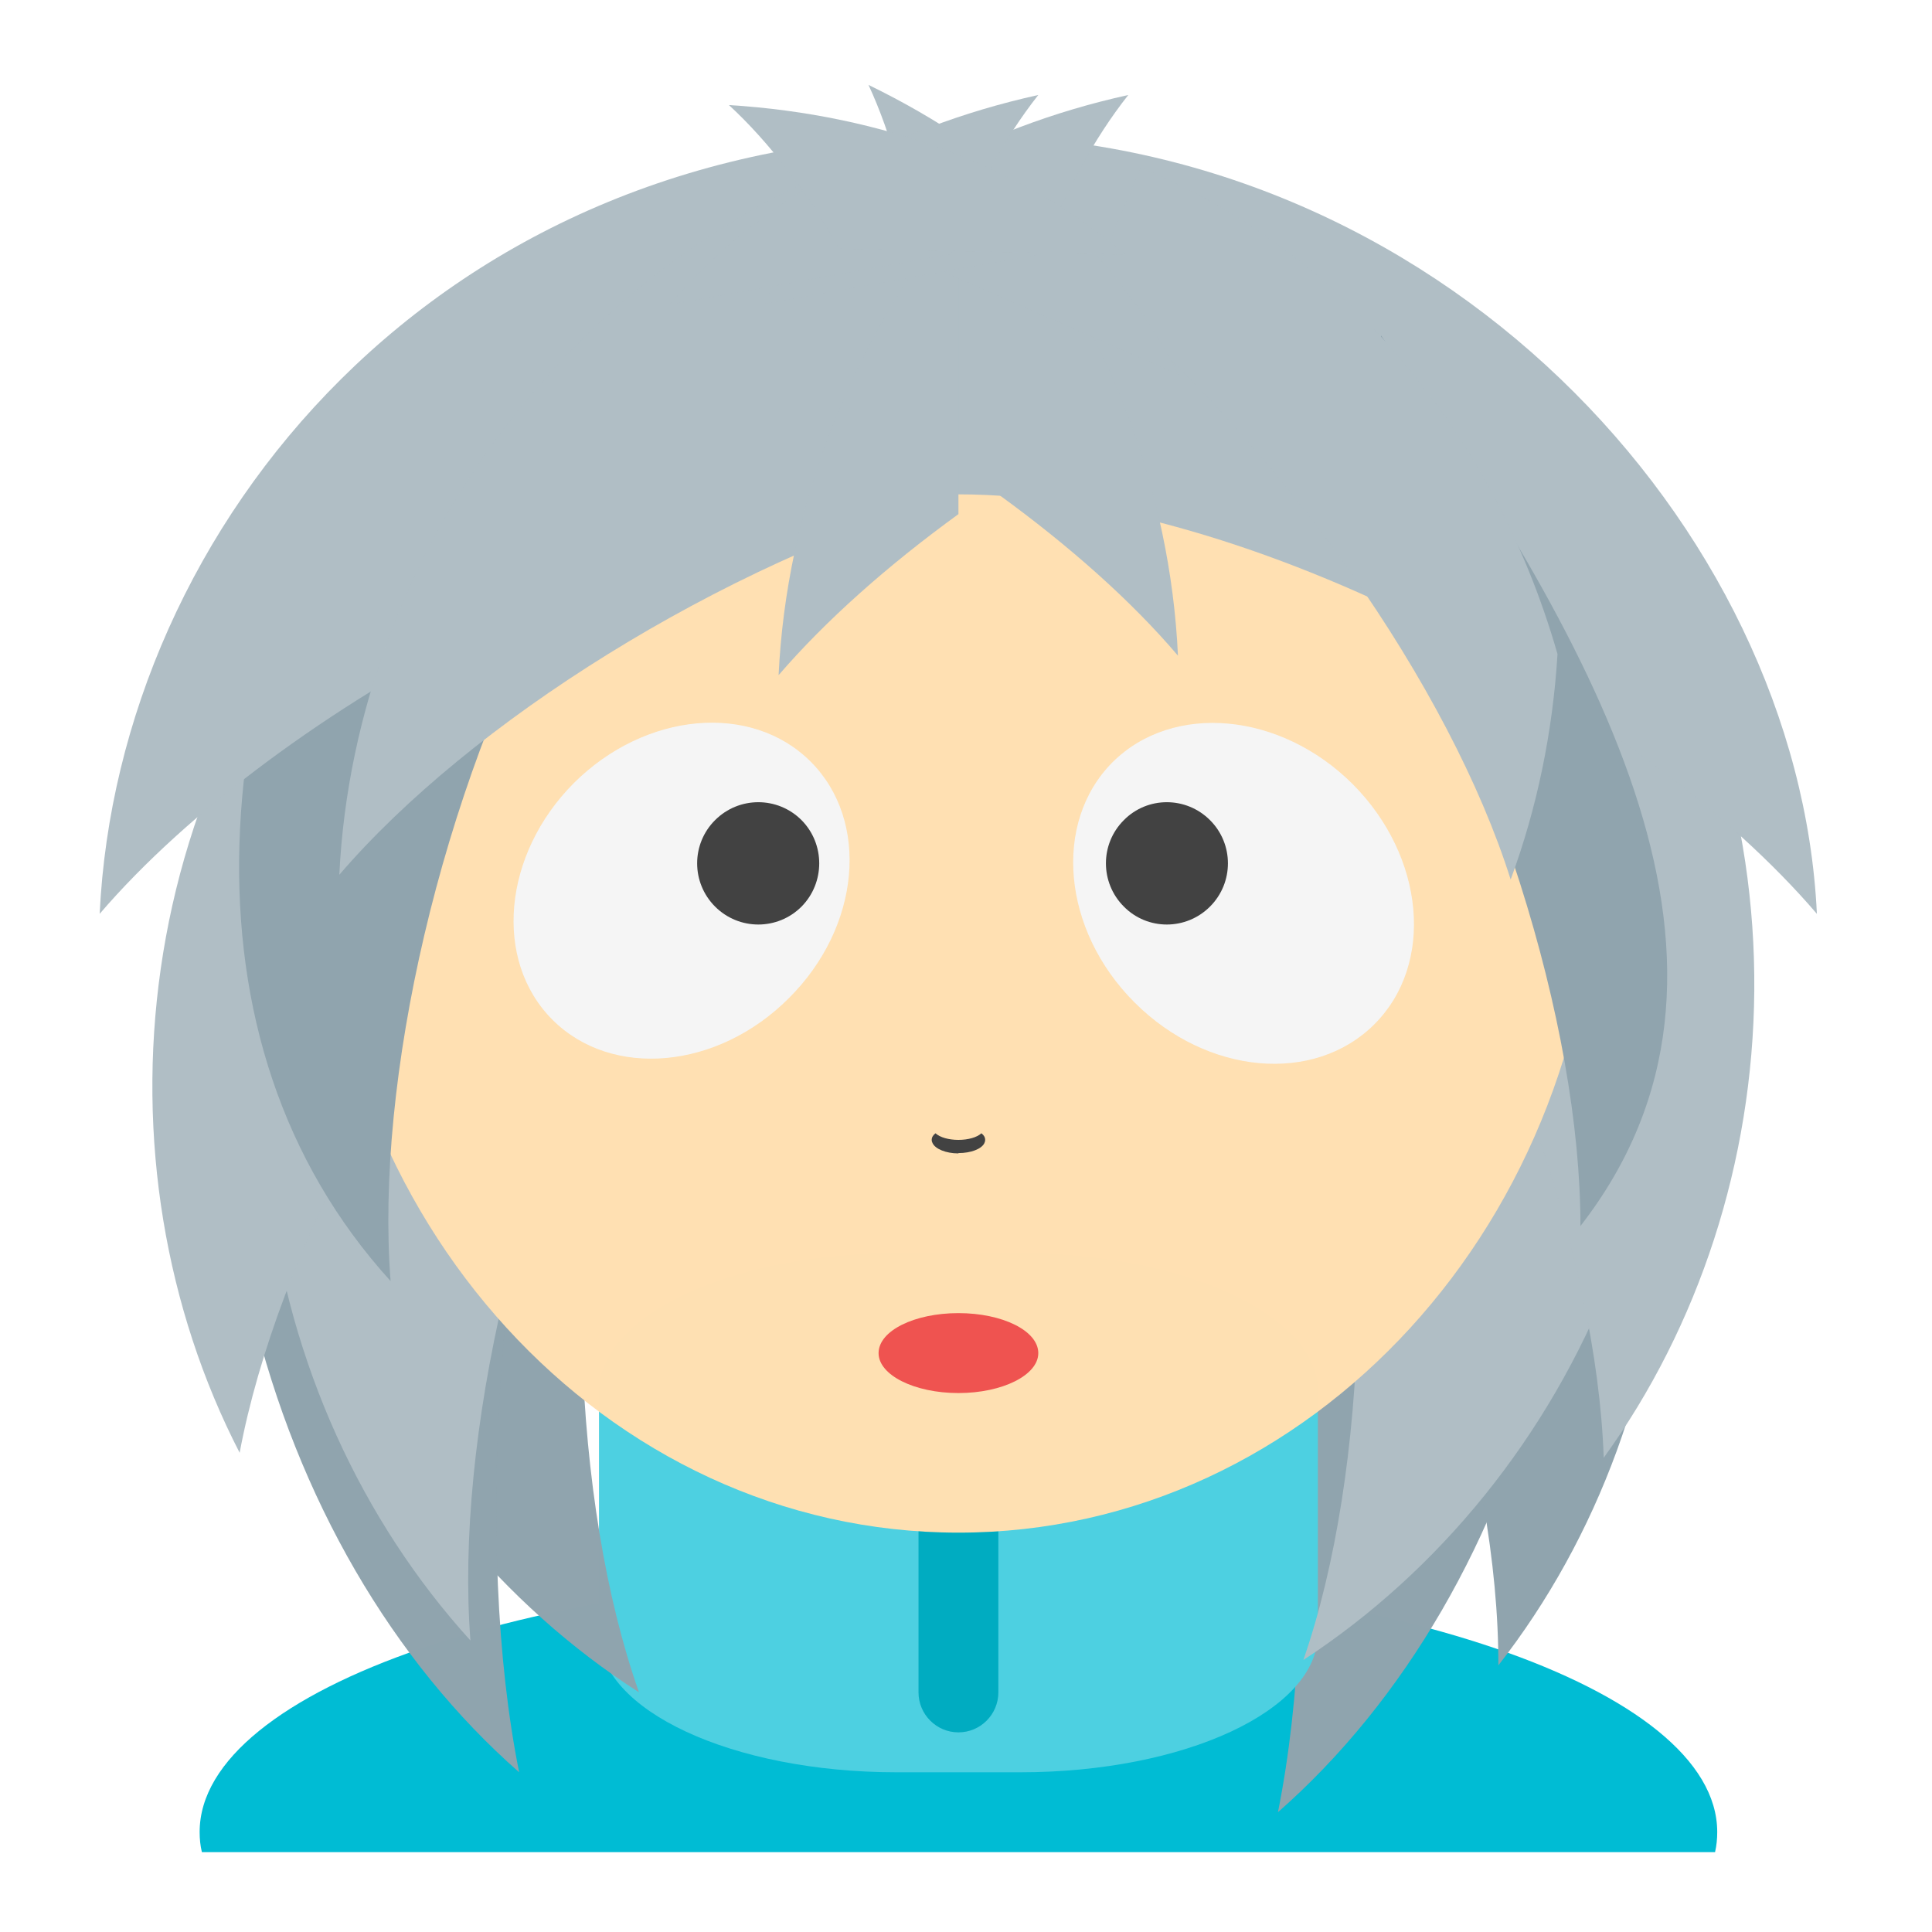
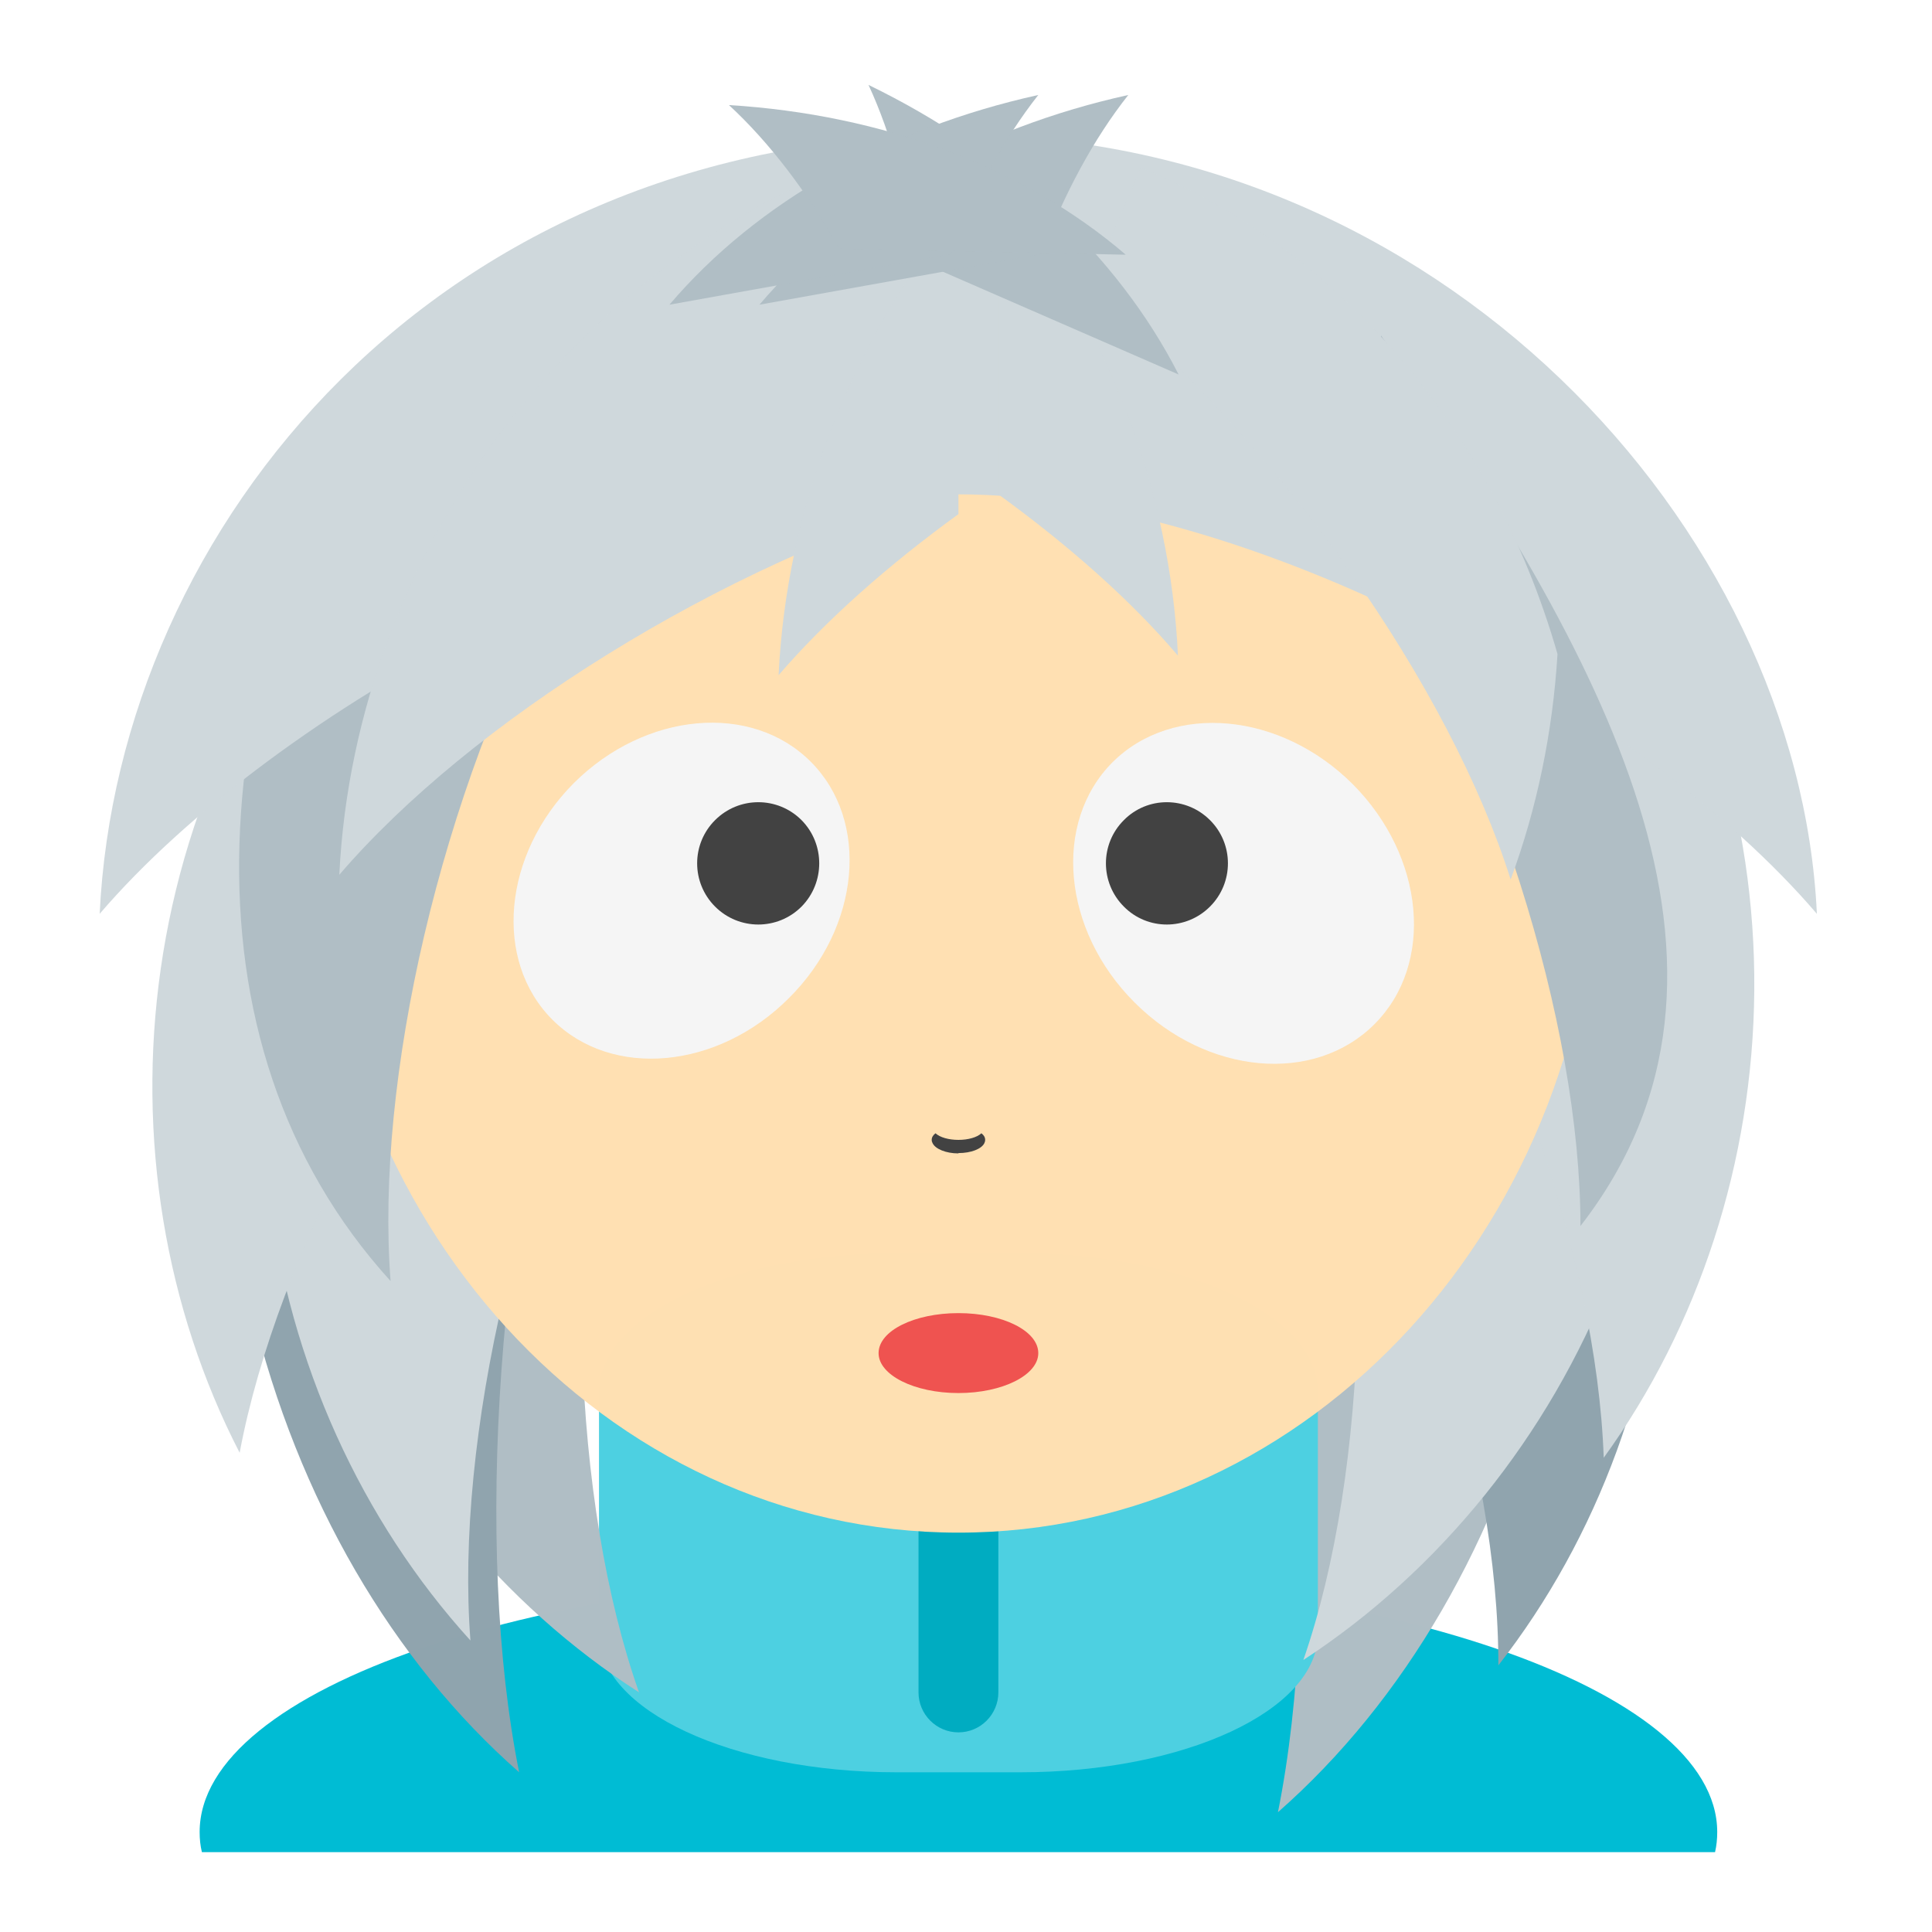
<svg xmlns="http://www.w3.org/2000/svg" width="24px" height="24px" viewBox="0 0 24 24" version="1.1">
  <g id="surface1">
    <path style=" stroke:none;fill-rule:nonzero;fill:rgb(56.471%,64.314%,68.235%);fill-opacity:0.996;" d="M 15.875 3.66 C 19.32 7.062 22.184 10.5 20.34 14.078 C 19.883 11.629 18.18 8.387 16.043 6.137 Z M 15.875 3.66 " />
    <path style=" stroke:none;fill-rule:nonzero;fill:rgb(0%,73.725%,83.137%);fill-opacity:1;" d="M 11.906 19.535 C 6.684 19.535 2.48 20.973 2.48 22.758 C 2.48 22.844 2.488 22.926 2.508 23.008 L 21.305 23.008 C 21.324 22.926 21.332 22.844 21.332 22.758 C 21.332 20.973 17.129 19.535 11.906 19.535 Z M 11.906 19.535 " />
-     <path style=" stroke:none;fill-rule:nonzero;fill:rgb(56.471%,64.314%,68.235%);fill-opacity:0.996;" d="M 18.797 9.117 C 20.609 14.441 19.012 19.758 15.875 22.512 C 16.434 19.734 16.164 15.48 15.098 12.035 Z M 18.797 9.117 " />
+     <path style=" stroke:none;fill-rule:nonzero;fill:rgb(69.02%,74.51%,77.255%);fill-opacity:0.996;" d="M 18.797 9.117 C 20.609 14.441 19.012 19.758 15.875 22.512 C 16.434 19.734 16.164 15.48 15.098 12.035 Z M 18.797 9.117 " />
    <path style=" stroke:none;fill-rule:nonzero;fill:rgb(30.196%,81.569%,88.235%);fill-opacity:1;" d="M 11.137 15.566 L 12.676 15.566 C 14.715 15.566 16.371 16.336 16.371 17.285 L 16.371 20.297 C 16.371 21.246 14.715 22.016 12.676 22.016 L 11.137 22.016 C 9.098 22.016 7.441 21.246 7.441 20.297 L 7.441 17.285 C 7.441 16.336 9.098 15.566 11.137 15.566 Z M 11.137 15.566 " />
    <path style=" stroke:none;fill-rule:nonzero;fill:rgb(56.471%,64.314%,68.235%);fill-opacity:0.996;" d="M 18.852 8.621 C 21.605 12.605 21.094 17.512 18.613 20.688 C 18.621 18.195 17.551 14.695 15.867 12.09 Z M 18.852 8.621 " />
-     <path style=" stroke:none;fill-rule:nonzero;fill:rgb(56.471%,64.314%,68.235%);fill-opacity:0.996;" d="M 3.727 9.715 C 2.445 14.383 4.551 18.848 7.938 21.023 C 7.109 18.676 6.965 15.016 7.688 12 Z M 3.727 9.715 " />
-     <path style=" stroke:none;fill-rule:nonzero;fill:rgb(69.02%,74.51%,77.255%);fill-opacity:0.996;" d="M 20.312 9.281 C 21.633 13.938 19.562 18.418 16.191 20.621 C 17.004 18.27 17.117 14.605 16.371 11.598 Z M 20.312 9.281 " />
-     <path style=" stroke:none;fill-rule:nonzero;fill:rgb(69.02%,74.51%,77.255%);fill-opacity:0.996;" d="M 19.723 6.039 C 22.617 9.922 22.281 14.848 19.922 18.109 C 19.836 15.617 18.641 12.156 16.867 9.613 Z M 19.723 6.039 " />
+     <path style=" stroke:none;fill-rule:nonzero;fill:rgb(69.02%,74.51%,77.255%);fill-opacity:0.996;" d="M 3.727 9.715 C 2.445 14.383 4.551 18.848 7.938 21.023 C 7.109 18.676 6.965 15.016 7.688 12 Z M 3.727 9.715 " />
+     <path style=" stroke:none;fill-rule:nonzero;fill:rgb(81.176%,84.706%,86.275%);fill-opacity:0.996;" d="M 20.312 9.281 C 21.633 13.938 19.562 18.418 16.191 20.621 C 17.004 18.27 17.117 14.605 16.371 11.598 Z M 20.312 9.281 " />
+     <path style=" stroke:none;fill-rule:nonzero;fill:rgb(81.176%,84.706%,86.275%);fill-opacity:0.996;" d="M 19.723 6.039 C 22.617 9.922 22.281 14.848 19.922 18.109 C 19.836 15.617 18.641 12.156 16.867 9.613 Z M 19.723 6.039 " />
    <path style=" stroke:none;fill-rule:nonzero;fill:rgb(56.471%,64.314%,68.235%);fill-opacity:0.996;" d="M 3.527 8.621 C 1.715 13.945 3.312 19.262 6.449 22.016 C 5.891 19.238 6.16 14.984 7.227 11.539 Z M 3.527 8.621 " />
-     <path style=" stroke:none;fill-rule:nonzero;fill:rgb(69.02%,74.51%,77.255%);fill-opacity:0.996;" d="M 4.703 8.363 C 2.258 12.543 3.137 17.398 5.844 20.379 C 5.652 17.895 6.457 14.324 7.938 11.598 Z M 4.703 8.363 " />
-     <path style=" stroke:none;fill-rule:nonzero;fill:rgb(69.02%,74.51%,77.255%);fill-opacity:0.996;" d="M 4.984 6.148 C 1.539 9.551 1.133 14.469 2.977 18.047 C 3.434 15.598 5.137 12.355 7.273 10.105 Z M 4.984 6.148 " />
+     <path style=" stroke:none;fill-rule:nonzero;fill:rgb(81.176%,84.706%,86.275%);fill-opacity:0.996;" d="M 4.703 8.363 C 2.258 12.543 3.137 17.398 5.844 20.379 C 5.652 17.895 6.457 14.324 7.938 11.598 Z M 4.703 8.363 " />
+     <path style=" stroke:none;fill-rule:nonzero;fill:rgb(81.176%,84.706%,86.275%);fill-opacity:0.996;" d="M 4.984 6.148 C 1.539 9.551 1.133 14.469 2.977 18.047 C 3.434 15.598 5.137 12.355 7.273 10.105 Z M 4.984 6.148 " />
    <path style=" stroke:none;fill-rule:nonzero;fill:rgb(0%,67.451%,75.686%);fill-opacity:1;" d="M 11.906 18.297 C 12.18 18.297 12.402 18.516 12.402 18.789 L 12.402 21.023 C 12.402 21.297 12.18 21.52 11.906 21.52 C 11.633 21.52 11.41 21.297 11.41 21.023 L 11.41 18.789 C 11.41 18.516 11.633 18.297 11.906 18.297 Z M 11.906 18.297 " />
    <path style=" stroke:none;fill-rule:nonzero;fill:rgb(100%,87.843%,69.804%);fill-opacity:0.996;" d="M 11.906 1.676 C 16.289 1.676 19.844 5.562 19.844 10.359 C 19.844 15.152 16.289 19.039 11.906 19.039 C 7.523 19.039 3.969 15.152 3.969 10.359 C 3.969 5.562 7.523 1.676 11.906 1.676 Z M 11.906 1.676 " />
    <path style=" stroke:none;fill-rule:nonzero;fill:rgb(96.078%,96.078%,96.078%);fill-opacity:0.996;" d="M 16.805 9.742 C 15.906 8.844 14.57 8.723 13.82 9.469 C 13.074 10.219 13.195 11.555 14.094 12.453 C 14.992 13.352 16.324 13.473 17.074 12.723 C 17.824 11.973 17.699 10.641 16.805 9.742 Z M 16.805 9.742 " />
    <path style=" stroke:none;fill-rule:nonzero;fill:rgb(25.882%,25.882%,25.882%);fill-opacity:0.996;" d="M 15.031 10.188 C 14.734 9.891 14.254 9.891 13.961 10.188 C 13.664 10.484 13.664 10.965 13.961 11.262 C 14.254 11.559 14.734 11.559 15.031 11.262 C 15.328 10.965 15.328 10.484 15.031 10.188 Z M 15.031 10.188 " />
    <path style=" stroke:none;fill-rule:nonzero;fill:rgb(96.078%,96.078%,96.078%);fill-opacity:0.996;" d="M 7.129 9.727 C 8.016 8.844 9.332 8.723 10.07 9.461 C 10.809 10.199 10.688 11.516 9.801 12.398 C 8.918 13.285 7.602 13.406 6.863 12.668 C 6.125 11.93 6.246 10.613 7.129 9.727 Z M 7.129 9.727 " />
    <path style=" stroke:none;fill-rule:nonzero;fill:rgb(25.882%,25.882%,25.882%);fill-opacity:0.996;" d="M 8.883 10.188 C 9.18 9.891 9.66 9.891 9.957 10.188 C 10.25 10.484 10.25 10.965 9.957 11.262 C 9.66 11.559 9.18 11.559 8.883 11.262 C 8.586 10.965 8.586 10.484 8.883 10.188 Z M 8.883 10.188 " />
    <path style=" stroke:none;fill-rule:nonzero;fill:rgb(93.725%,32.549%,31.373%);fill-opacity:1;" d="M 11.906 16.312 C 12.453 16.312 12.898 16.531 12.898 16.809 C 12.898 17.082 12.453 17.305 11.906 17.305 C 11.359 17.305 10.914 17.082 10.914 16.809 C 10.914 16.531 11.359 16.312 11.906 16.312 Z M 11.906 16.312 " />
-     <path style=" stroke:none;fill-rule:nonzero;fill:rgb(56.471%,64.314%,68.235%);fill-opacity:0.996;" d="M 4.961 4.156 C 2.516 8.336 2.145 12.934 4.852 15.914 C 4.66 13.43 5.465 9.859 6.945 7.133 Z M 4.961 4.156 " />
-     <path style=" stroke:none;fill-rule:nonzero;fill:rgb(69.02%,74.51%,77.255%);fill-opacity:0.996;" d="M 11.906 1.676 C 5.453 1.676 1.469 6.535 1.238 11.352 C 3.422 8.805 8.277 6.141 11.906 6.141 C 15.535 6.141 20.391 8.805 22.57 11.352 C 22.344 6.535 17.859 1.676 11.906 1.676 Z M 11.906 1.676 " />
-     <path style=" stroke:none;fill-rule:nonzero;fill:rgb(69.02%,74.51%,77.255%);fill-opacity:0.996;" d="M 11.906 1.566 C 7.223 2.793 4.41 6.848 4.215 10.867 C 5.836 8.977 8.934 7.02 11.906 6.141 Z M 11.906 1.566 " />
-     <path style=" stroke:none;fill-rule:nonzero;fill:rgb(69.02%,74.51%,77.255%);fill-opacity:0.996;" d="M 11.906 2.598 C 10.547 4.285 9.77 6.34 9.672 8.387 C 10.254 7.711 11.023 7.027 11.906 6.387 Z M 11.906 2.598 " />
-     <path style=" stroke:none;fill-rule:nonzero;fill:rgb(69.02%,74.51%,77.255%);fill-opacity:0.996;" d="M 12.402 2.352 C 13.762 4.039 14.539 6.094 14.633 8.145 C 14.055 7.465 13.285 6.781 12.402 6.141 Z M 12.402 2.352 " />
-     <path style=" stroke:none;fill-rule:nonzero;fill:rgb(56.471%,64.314%,68.235%);fill-opacity:0.996;" d="M 17.156 4.168 C 19.918 8.145 22.105 12.047 19.633 15.23 C 19.633 12.738 18.555 9.238 16.867 6.637 Z M 17.156 4.168 " />
-     <path style=" stroke:none;fill-rule:nonzero;fill:rgb(69.02%,74.51%,77.255%);fill-opacity:0.996;" d="M 14.172 2.082 L 13.539 3.566 C 15.93 5.539 18.016 8.551 18.766 10.926 C 19.094 10.039 19.289 9.09 19.348 8.125 C 18.527 5.262 16.559 3.059 14.172 2.082 Z M 14.172 2.082 " />
+     <path style=" stroke:none;fill-rule:nonzero;fill:rgb(69.02%,74.51%,77.255%);fill-opacity:0.996;" d="M 4.961 4.156 C 2.516 8.336 2.145 12.934 4.852 15.914 C 4.66 13.43 5.465 9.859 6.945 7.133 Z M 4.961 4.156 " />
+     <path style=" stroke:none;fill-rule:nonzero;fill:rgb(81.176%,84.706%,86.275%);fill-opacity:0.996;" d="M 11.906 1.676 C 5.453 1.676 1.469 6.535 1.238 11.352 C 3.422 8.805 8.277 6.141 11.906 6.141 C 15.535 6.141 20.391 8.805 22.57 11.352 C 22.344 6.535 17.859 1.676 11.906 1.676 Z M 11.906 1.676 " />
+     <path style=" stroke:none;fill-rule:nonzero;fill:rgb(81.176%,84.706%,86.275%);fill-opacity:0.996;" d="M 11.906 1.566 C 7.223 2.793 4.41 6.848 4.215 10.867 C 5.836 8.977 8.934 7.02 11.906 6.141 Z M 11.906 1.566 " />
+     <path style=" stroke:none;fill-rule:nonzero;fill:rgb(81.176%,84.706%,86.275%);fill-opacity:0.996;" d="M 11.906 2.598 C 10.547 4.285 9.77 6.34 9.672 8.387 C 10.254 7.711 11.023 7.027 11.906 6.387 Z M 11.906 2.598 " />
+     <path style=" stroke:none;fill-rule:nonzero;fill:rgb(81.176%,84.706%,86.275%);fill-opacity:0.996;" d="M 12.402 2.352 C 13.762 4.039 14.539 6.094 14.633 8.145 C 14.055 7.465 13.285 6.781 12.402 6.141 Z M 12.402 2.352 " />
+     <path style=" stroke:none;fill-rule:nonzero;fill:rgb(69.02%,74.51%,77.255%);fill-opacity:0.996;" d="M 17.156 4.168 C 19.918 8.145 22.105 12.047 19.633 15.23 C 19.633 12.738 18.555 9.238 16.867 6.637 Z M 17.156 4.168 " />
+     <path style=" stroke:none;fill-rule:nonzero;fill:rgb(81.176%,84.706%,86.275%);fill-opacity:0.996;" d="M 14.172 2.082 L 13.539 3.566 C 15.93 5.539 18.016 8.551 18.766 10.926 C 19.094 10.039 19.289 9.09 19.348 8.125 C 18.527 5.262 16.559 3.059 14.172 2.082 Z M 14.172 2.082 " />
    <path style=" stroke:none;fill-rule:nonzero;fill:rgb(25.882%,25.882%,25.882%);fill-opacity:1;" d="M 11.906 14.328 C 11.75 14.328 11.621 14.273 11.586 14.203 C 11.578 14.188 11.574 14.176 11.574 14.16 C 11.574 14.129 11.59 14.102 11.621 14.078 C 11.676 14.129 11.785 14.16 11.906 14.16 C 12.027 14.16 12.137 14.129 12.191 14.078 C 12.223 14.102 12.238 14.129 12.238 14.16 C 12.238 14.176 12.234 14.188 12.227 14.203 C 12.191 14.273 12.062 14.324 11.906 14.324 Z M 11.906 14.328 " />
    <path style=" stroke:none;fill-rule:nonzero;fill:rgb(69.02%,74.51%,77.255%);fill-opacity:0.996;" d="M 14.641 4.652 C 13.879 3.156 12.504 1.887 10.789 1.055 C 11.078 1.68 11.277 2.426 11.379 3.23 Z M 14.641 4.652 " />
    <path style=" stroke:none;fill-rule:nonzero;fill:rgb(69.02%,74.51%,77.255%);fill-opacity:0.996;" d="M 9.434 3.785 C 10.523 2.504 12.156 1.59 14.016 1.18 C 13.59 1.719 13.223 2.398 12.938 3.156 Z M 9.434 3.785 " />
    <path style=" stroke:none;fill-rule:nonzero;fill:rgb(69.02%,74.51%,77.255%);fill-opacity:0.996;" d="M 8.316 3.785 C 9.406 2.504 11.039 1.59 12.898 1.18 C 12.473 1.719 12.105 2.398 11.82 3.156 Z M 8.316 3.785 " />
    <path style=" stroke:none;fill-rule:nonzero;fill:rgb(69.02%,74.51%,77.255%);fill-opacity:0.996;" d="M 13.984 3.164 C 12.711 2.07 10.957 1.422 9.055 1.305 C 9.559 1.77 10.027 2.387 10.426 3.09 Z M 13.984 3.164 " />
  </g>
</svg>
